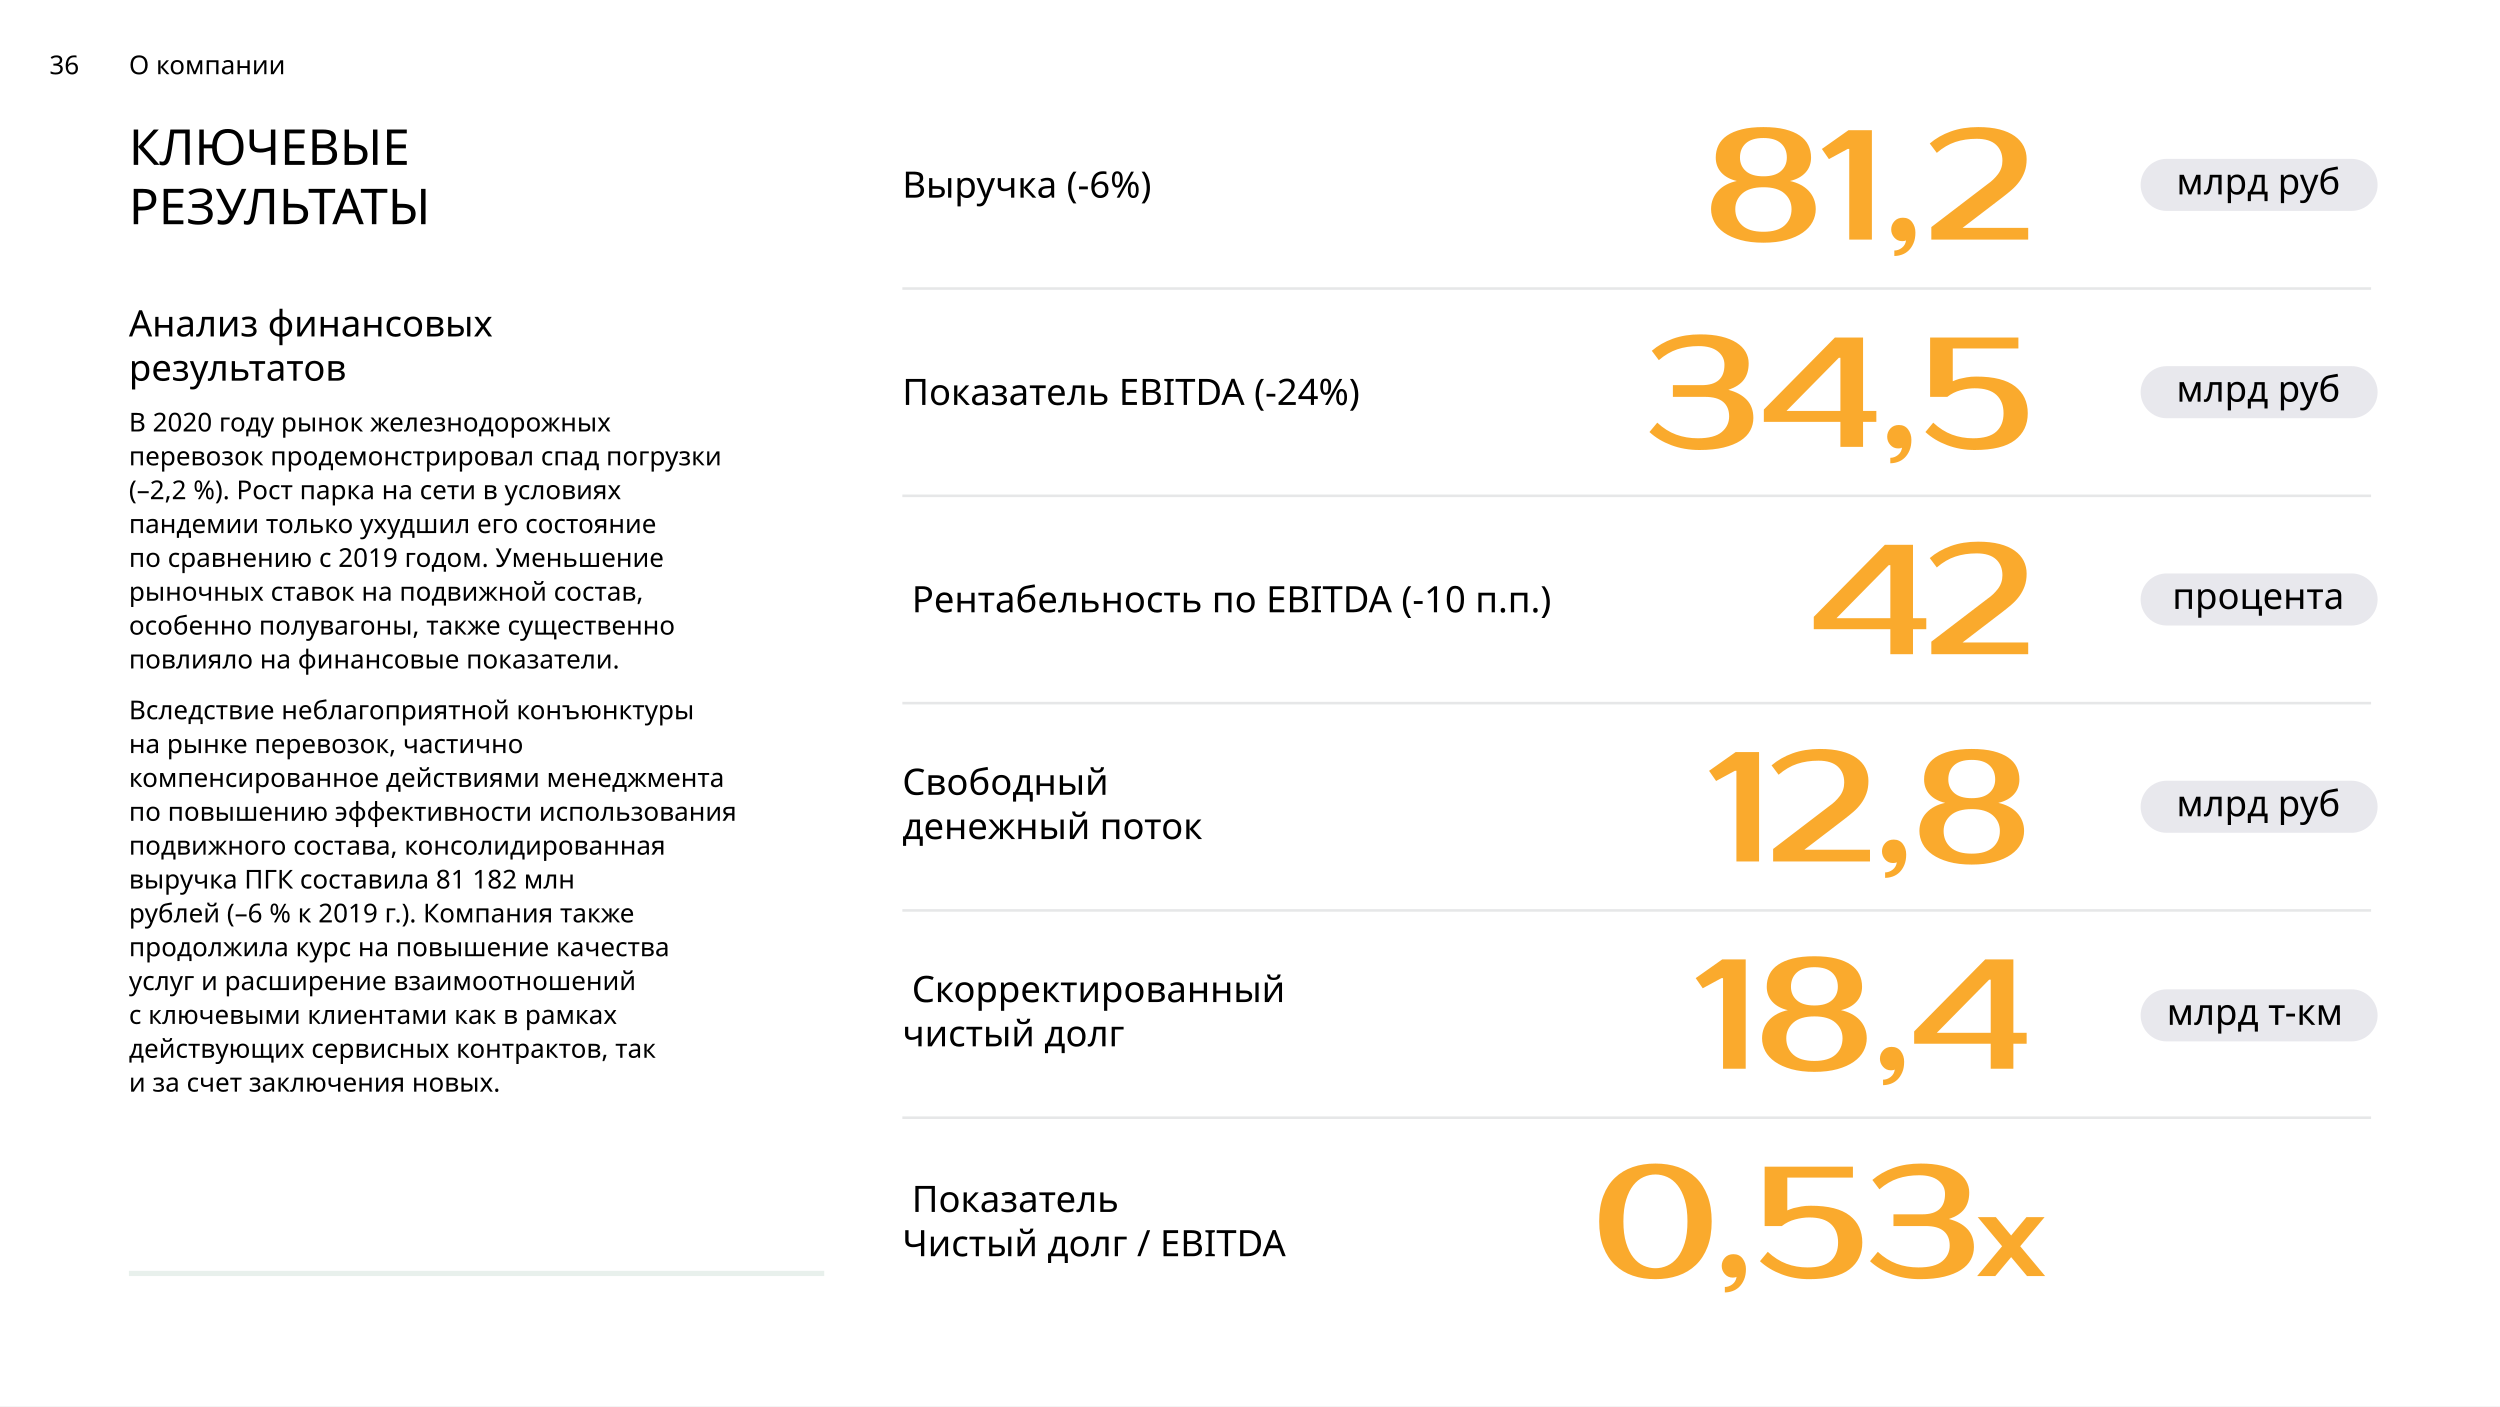
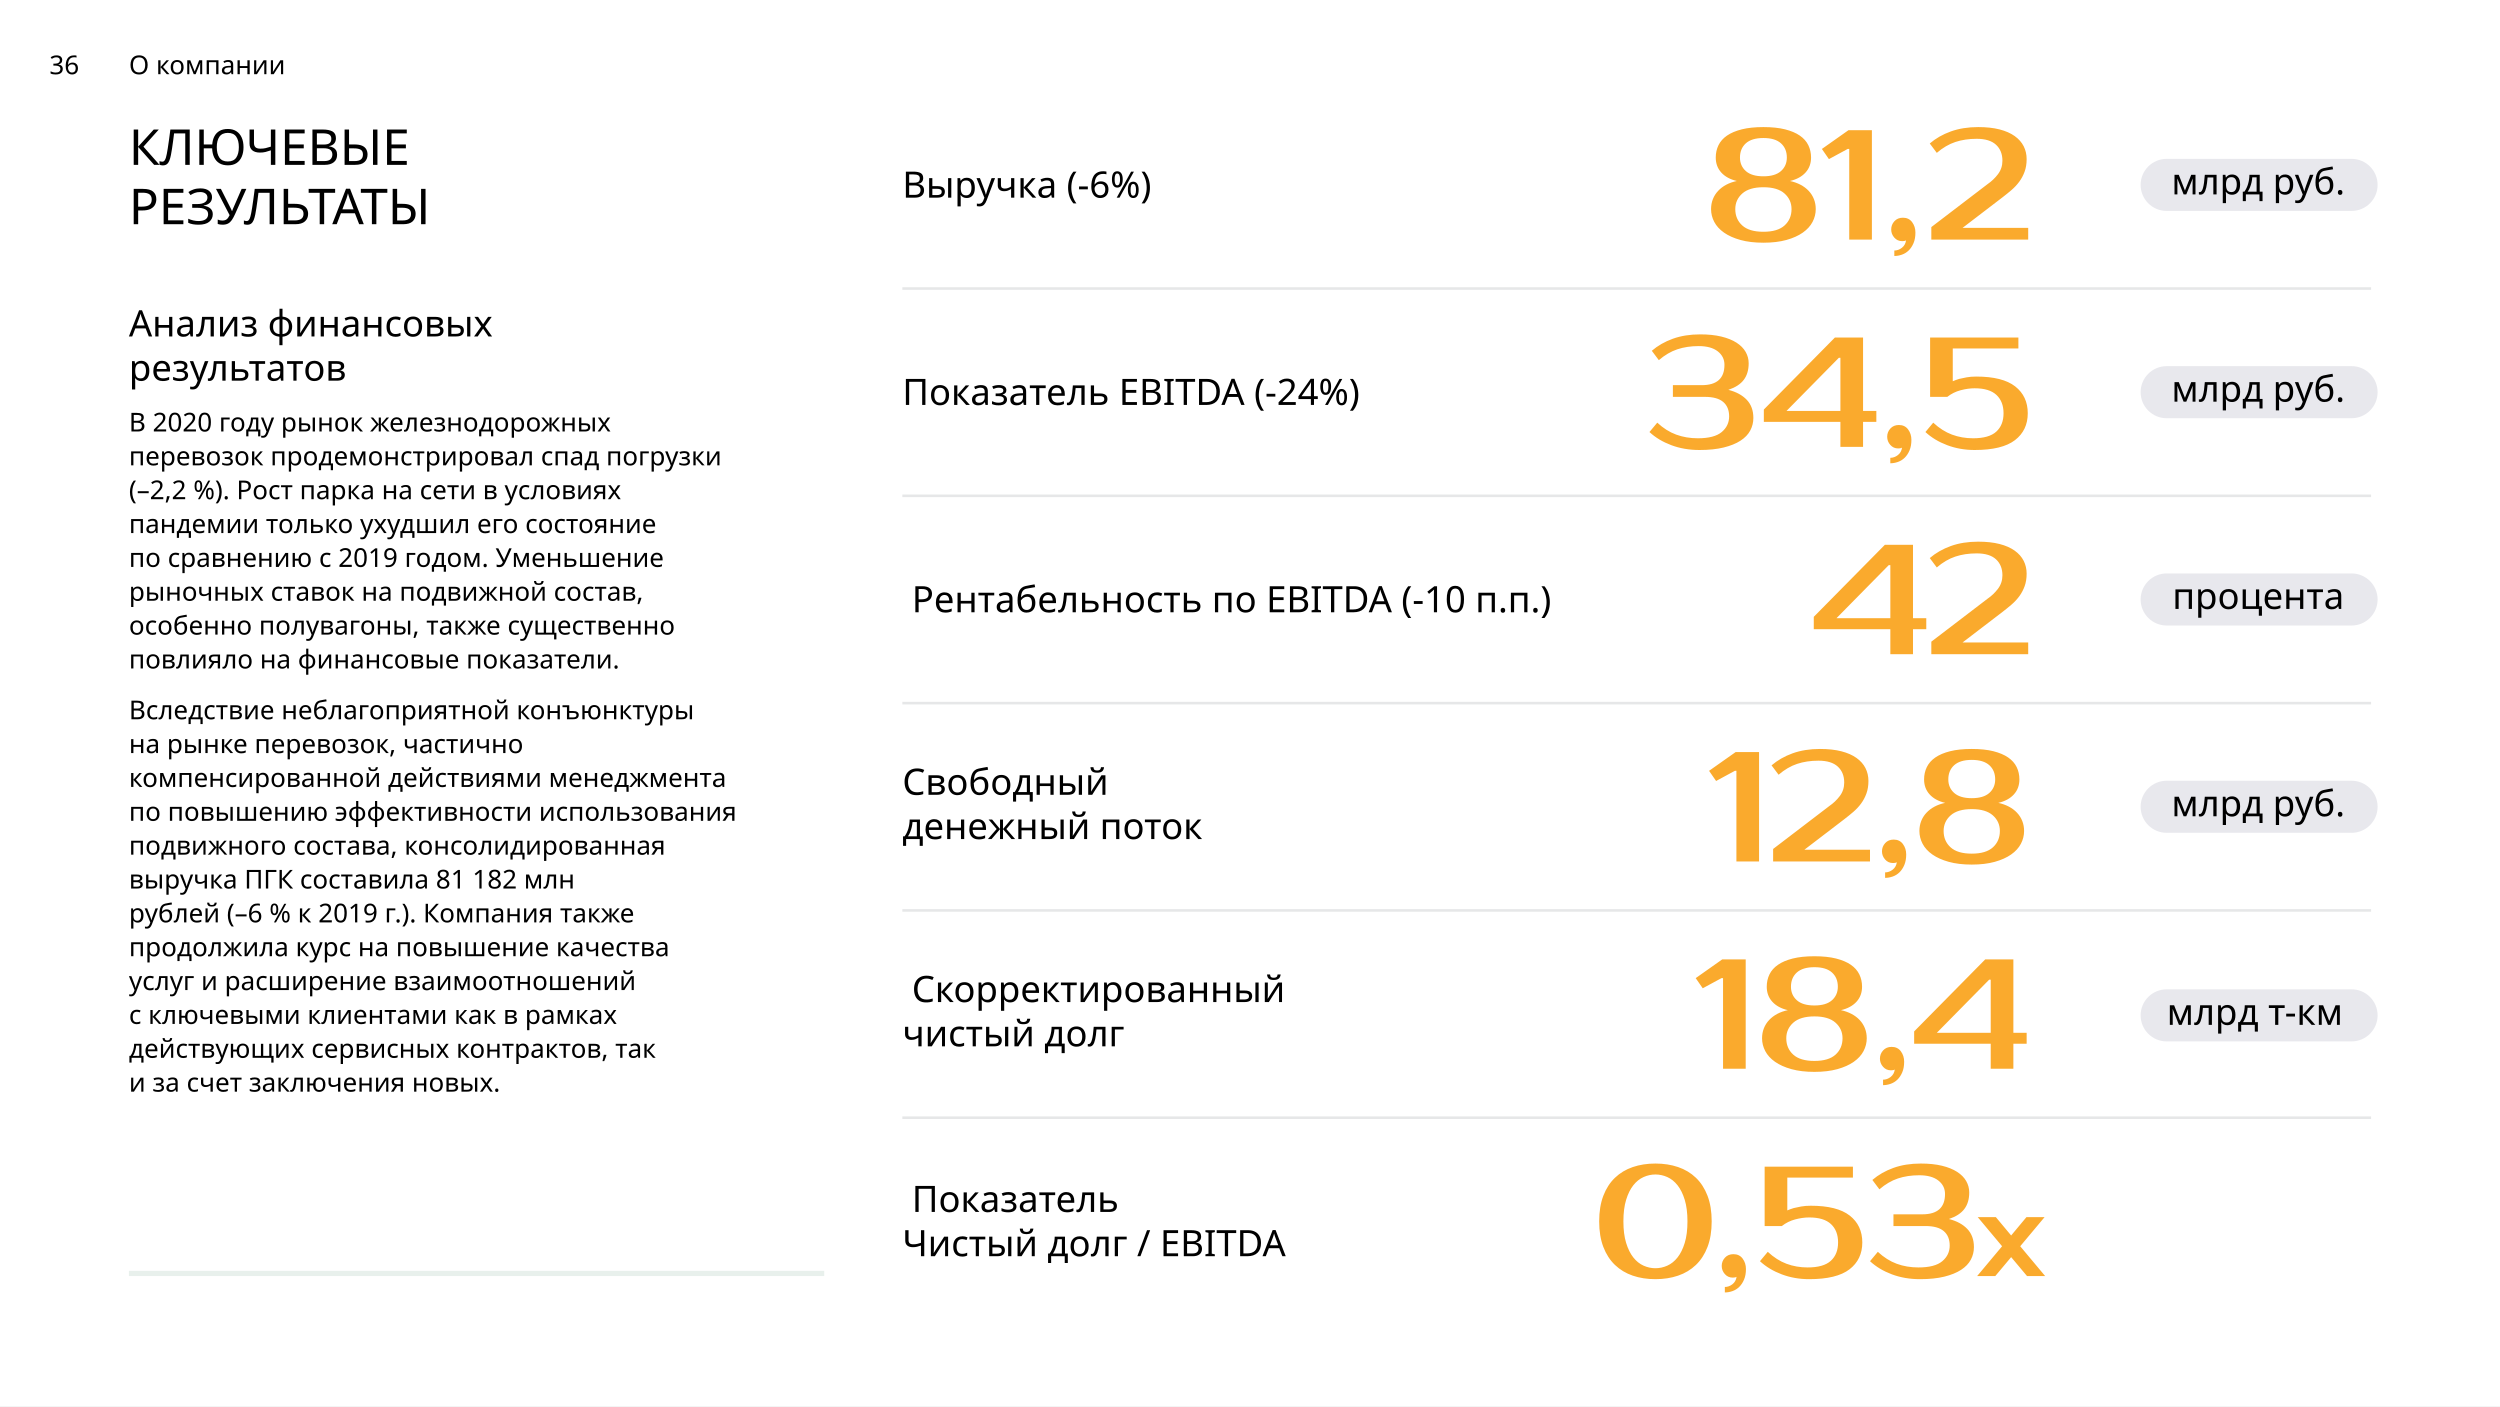
<svg xmlns="http://www.w3.org/2000/svg" version="1.1" id="svg2" xml:space="preserve" width="2560" height="1440" viewBox="0 0 2560 1440">
  <defs id="defs6">
    <clipPath clipPathUnits="userSpaceOnUse" id="clipPath20">
      <path d="M 0,1080 H 1920 V 0 H 0 Z" id="path18" />
    </clipPath>
    <clipPath clipPathUnits="userSpaceOnUse" id="clipPath30">
      <path d="M 0,0 H 1920 V 1080 H 0 Z" id="path28" />
    </clipPath>
    <clipPath clipPathUnits="userSpaceOnUse" id="clipPath116">
      <path d="M 0,0 H 1920 V 1080 H 0 Z" id="path114" />
    </clipPath>
    <clipPath clipPathUnits="userSpaceOnUse" id="clipPath132">
      <path d="M 0,0 H 1920 V 1080 H 0 Z" id="path130" />
    </clipPath>
    <clipPath clipPathUnits="userSpaceOnUse" id="clipPath148">
      <path d="M 0,0 H 1920 V 1080 H 0 Z" id="path146" />
    </clipPath>
    <clipPath clipPathUnits="userSpaceOnUse" id="clipPath164">
      <path d="M 0,0 H 1920 V 1080 H 0 Z" id="path162" />
    </clipPath>
    <clipPath clipPathUnits="userSpaceOnUse" id="clipPath246">
      <path d="M 0,1080 H 1920 V 0 H 0 Z" id="path244" />
    </clipPath>
  </defs>
  <g id="g10" transform="matrix(1.333333,0,0,-1.333333,0,1440)">
    <g id="g12">
      <g id="g14">
        <g id="g16" clip-path="url(#clipPath20)">
          <path d="M 0,0 H 1920 V 1080 H 0 Z" style="fill:#ffffff;fill-opacity:1;fill-rule:nonzero;stroke:none" id="path22" />
        </g>
      </g>
    </g>
    <g id="g24">
      <g id="g26" clip-path="url(#clipPath30)">
        <g id="g32" transform="translate(1337.675,980.66)">
          <path d="m 0,0 c -4.601,-1.161 -8.381,-2.76 -11.34,-4.8 -2.961,-2.04 -5.141,-4.5 -6.54,-7.38 -1.401,-2.88 -2.1,-6.041 -2.1,-9.48 0,-4.56 1.419,-8.4 4.26,-11.52 2.839,-3.12 6.819,-5.28 11.94,-6.48 -3.041,-0.641 -5.76,-1.601 -8.16,-2.88 -2.4,-1.281 -4.481,-2.861 -6.24,-4.74 -1.761,-1.881 -3.101,-4.001 -4.02,-6.36 -0.921,-2.361 -1.38,-4.901 -1.38,-7.62 0,-3.441 0.819,-6.72 2.46,-9.84 1.639,-3.12 4.14,-5.861 7.5,-8.22 3.36,-2.361 7.56,-4.241 12.6,-5.64 5.04,-1.399 10.92,-2.1 17.64,-2.1 6.72,0 12.6,0.701 17.64,2.1 5.04,1.399 9.24,3.279 12.6,5.64 3.36,2.359 5.859,5.1 7.5,8.22 1.639,3.12 2.46,6.399 2.46,9.84 0,2.719 -0.461,5.259 -1.38,7.62 -0.921,2.359 -2.261,4.479 -4.02,6.36 -1.761,1.879 -3.861,3.459 -6.3,4.74 -2.441,1.279 -5.141,2.239 -8.1,2.88 5.119,1.2 9.099,3.36 11.94,6.48 2.839,3.12 4.26,6.96 4.26,11.52 0,3.439 -0.701,6.6 -2.1,9.48 -1.401,2.88 -3.581,5.34 -6.54,7.38 C 41.619,-2.76 37.839,-1.161 33.24,0 28.639,1.159 23.1,1.74 16.62,1.74 10.14,1.74 4.599,1.159 0,0 m 0.36,-73.8 c -3.561,3.24 -5.34,7.419 -5.34,12.54 0,4.8 1.8,8.799 5.4,12 3.6,3.199 9,4.8 16.2,4.8 7.2,0 12.6,-1.601 16.2,-4.8 3.6,-3.201 5.4,-7.2 5.4,-12 0,-5.121 -1.781,-9.3 -5.34,-12.54 -3.561,-3.24 -8.981,-4.86 -16.26,-4.86 -7.281,0 -12.701,1.62 -16.26,4.86 m 2.76,41.76 c -3,2.679 -4.5,6.139 -4.5,10.38 0,4.56 1.5,8.199 4.5,10.92 3,2.719 7.5,4.08 13.5,4.08 6,0 10.5,-1.361 13.5,-4.08 3,-2.721 4.5,-6.36 4.5,-10.92 0,-4.241 -1.5,-7.701 -4.5,-10.38 -3,-2.681 -7.5,-4.02 -13.5,-4.02 -6,0 -10.5,1.339 -13.5,4.02 m 78.816,31.38 -20.4,-14.4 5.4,-7.8 14.4,7.8 h 1.2 v -69.6 h 17.4 v 84 z m 48.911,-70.62 c -1.68,2.28 -4.04,3.42 -7.08,3.42 -2.72,0 -4.901,-0.9 -6.54,-2.7 -1.64,-1.8 -2.46,-3.9 -2.46,-6.3 0,-2.4 0.799,-4.5 2.4,-6.3 1.6,-1.8 3.6,-2.7 6,-2.7 0.799,0 1.519,0.081 2.16,0.24 0.319,0.081 0.6,0.201 0.84,0.36 -0.32,-2.4 -1.38,-4.299 -3.18,-5.7 -1.8,-1.399 -3.74,-2.1 -5.82,-2.1 v -4.2 c 1.92,0 3.859,0.341 5.82,1.02 1.96,0.681 3.7,1.761 5.22,3.24 1.519,1.481 2.76,3.36 3.72,5.64 0.96,2.28 1.44,4.98 1.44,8.1 0,3.039 -0.84,5.7 -2.52,7.98 m 14.735,-3.78 v -9.6 h 74.4 v 9 h -50.4 l 30.6,23.4 c 2.4,1.839 4.719,3.72 6.96,5.64 2.239,1.92 4.219,4.039 5.94,6.36 1.719,2.319 3.099,4.899 4.14,7.74 1.039,2.839 1.56,6.06 1.56,9.66 0,3.6 -0.761,6.9 -2.28,9.9 -1.521,3 -3.821,5.599 -6.9,7.8 -3.081,2.199 -6.941,3.9 -11.58,5.1 -4.641,1.2 -10.121,1.8 -16.44,1.8 -7.841,0 -14.861,-1.121 -21.06,-3.36 -6.201,-2.241 -11.58,-5.321 -16.14,-9.24 l 5.4,-7.2 c 4.56,3.919 9.3,6.699 14.22,8.34 4.92,1.639 10.38,2.46 16.38,2.46 6.639,0 11.599,-1.521 14.88,-4.56 3.279,-3.041 4.92,-7.121 4.92,-12.24 0,-3.921 -1.14,-7.38 -3.42,-10.38 -2.28,-3 -4.941,-5.541 -7.98,-7.62 z" style="fill:#faaa2d;fill-opacity:1;fill-rule:nonzero;stroke:none" id="path34" />
        </g>
        <g id="g36" transform="translate(1319.22,810.18)">
          <path d="m 0,0 c 3.439,-2.681 5.16,-6.141 5.16,-10.38 0,-10.401 -5.801,-15.6 -17.4,-15.6 h -22.2 v -9 h 24.6 c 6.319,0 10.999,-1.301 14.04,-3.9 3.039,-2.601 4.56,-6.3 4.56,-11.1 0,-4.8 -1.901,-8.801 -5.7,-12 -3.801,-3.201 -9.9,-4.8 -18.3,-4.8 -6,0 -11.561,0.939 -16.68,2.82 -5.121,1.879 -9.96,4.939 -14.52,9.18 l -6,-7.2 c 4.56,-4.241 10.14,-7.601 16.74,-10.08 6.6,-2.479 13.819,-3.72 21.66,-3.72 7.2,0 13.399,0.641 18.6,1.92 5.199,1.279 9.499,3.019 12.9,5.22 3.399,2.199 5.899,4.8 7.5,7.8 1.599,3 2.4,6.219 2.4,9.66 0,5.76 -1.701,10.419 -5.1,13.98 -3.401,3.559 -8.1,6.099 -14.1,7.62 5.439,1.839 9.399,4.419 11.88,7.74 2.479,3.319 3.72,7.539 3.72,12.66 0,3.12 -0.78,6.039 -2.34,8.76 -1.56,2.719 -3.9,5.079 -7.02,7.08 -3.12,1.999 -7.001,3.559 -11.64,4.68 -4.641,1.119 -10.041,1.68 -16.2,1.68 -7.841,0 -14.861,-1.121 -21.06,-3.36 -6.201,-2.241 -11.58,-5.321 -16.14,-9.24 l 5.4,-7.2 c 4.56,3.919 9.3,6.699 14.22,8.34 4.92,1.639 10.38,2.46 16.38,2.46 C -8.321,4.02 -3.441,2.679 0,0 m 121.81,-45.78 h -10.2 v 56.4 H 90.01 L 35.41,-44.7 v -9.48 h 58.8 v -19.2 h 17.4 v 19.2 h 10.2 z m -69,0 40.2,40.8 h 1.2 v -40.8 z M 146.218,-60 c -1.68,2.28 -4.041,3.42 -7.08,3.42 -2.721,0 -4.902,-0.9 -6.54,-2.7 -1.641,-1.8 -2.46,-3.9 -2.46,-6.3 0,-2.4 0.798,-4.5 2.4,-6.3 1.599,-1.8 3.6,-2.7 6,-2.7 0.798,0 1.518,0.081 2.16,0.24 0.318,0.081 0.6,0.201 0.84,0.36 -0.321,-2.4 -1.38,-4.299 -3.18,-5.7 -1.8,-1.399 -3.741,-2.1 -5.82,-2.1 v -4.2 c 1.92,0 3.858,0.341 5.82,1.02 1.959,0.681 3.699,1.761 5.22,3.24 1.518,1.481 2.76,3.36 3.72,5.64 0.96,2.28 1.44,4.98 1.44,8.1 0,3.039 -0.84,5.7 -2.52,7.98 m 44.902,40.02 c -2.201,-0.401 -4.1,-0.801 -5.7,-1.2 -1.841,-0.561 -3.48,-1.161 -4.92,-1.8 v 25.2 h 50.4 v 8.4 h -67.8 v -45.6 h 13.2 c 3.04,2.4 6.46,4.099 10.26,5.1 3.799,0.999 7.38,1.5 10.74,1.5 7.519,0 13.099,-1.701 16.74,-5.1 3.64,-3.401 5.46,-8.1 5.46,-14.1 0,-6 -1.86,-10.701 -5.58,-14.1 -3.72,-3.401 -9.66,-5.1 -17.82,-5.1 -5.76,0 -11.16,0.939 -16.2,2.82 -5.04,1.879 -9.84,4.939 -14.4,9.18 l -6,-7.2 c 4.56,-4.241 10.12,-7.601 16.68,-10.08 6.559,-2.479 13.6,-3.72 21.12,-3.72 14.08,0 24.4,2.52 30.96,7.56 6.559,5.04 9.84,11.919 9.84,20.64 0,8.719 -3.221,15.6 -9.66,20.64 -6.44,5.04 -16.421,7.56 -29.94,7.56 -2.72,0 -5.18,-0.201 -7.38,-0.6" style="fill:#faaa2d;fill-opacity:1;fill-rule:nonzero;stroke:none" id="path38" />
        </g>
        <g id="g40" transform="translate(1479.381,605.2)">
          <path d="M 0,0 H -10.2 V 56.4 H -31.8 L -86.4,1.08 V -8.4 h 58.8 v -19.2 h 17.4 V -8.4 H 0 Z m -69,0 40.2,40.8 h 1.2 V 0 Z M 3.875,-18 v -9.6 h 74.4 v 9 h -50.4 l 30.6,23.4 c 2.4,1.839 4.72,3.72 6.96,5.64 2.239,1.92 4.219,4.039 5.94,6.36 1.72,2.319 3.1,4.899 4.14,7.74 1.039,2.839 1.56,6.06 1.56,9.66 0,3.6 -0.761,6.9 -2.28,9.9 -1.52,3 -3.821,5.599 -6.9,7.8 -3.08,2.199 -6.941,3.9 -11.58,5.1 -4.64,1.2 -10.121,1.8 -16.44,1.8 -7.841,0 -14.861,-1.121 -21.06,-3.36 -6.2,-2.241 -11.58,-5.321 -16.14,-9.24 l 5.4,-7.2 c 4.56,3.919 9.3,6.699 14.22,8.34 4.92,1.639 10.38,2.46 16.38,2.46 6.64,0 11.599,-1.521 14.88,-4.56 3.28,-3.041 4.92,-7.121 4.92,-12.24 0,-3.921 -1.14,-7.38 -3.42,-10.38 -2.28,-3 -4.94,-5.541 -7.98,-7.62 z" style="fill:#faaa2d;fill-opacity:1;fill-rule:nonzero;stroke:none" id="path42" />
        </g>
        <g id="g44" transform="translate(1332.959,502.4)">
          <path d="m 0,0 -20.4,-14.4 5.4,-7.8 14.4,7.8 H 0.6 V -84 H 18 V 0 Z M 28.799,-74.4 V -84 h 74.4 v 9 h -50.4 l 30.6,23.4 c 2.4,1.839 4.72,3.72 6.96,5.64 2.239,1.92 4.219,4.039 5.94,6.36 1.72,2.319 3.1,4.899 4.14,7.74 1.039,2.839 1.56,6.06 1.56,9.66 0,3.6 -0.761,6.9 -2.28,9.9 -1.52,3 -3.821,5.599 -6.9,7.8 -3.08,2.199 -6.941,3.9 -11.58,5.1 -4.64,1.2 -10.121,1.8 -16.44,1.8 -7.841,0 -14.861,-1.121 -21.06,-3.36 -6.2,-2.241 -11.58,-5.321 -16.14,-9.24 l 5.4,-7.2 c 4.56,3.919 9.3,6.699 14.22,8.34 4.92,1.639 10.38,2.46 16.38,2.46 6.64,0 11.599,-1.521 14.88,-4.56 3.28,-3.041 4.92,-7.121 4.92,-12.24 0,-3.921 -1.14,-7.38 -3.42,-10.38 -2.28,-3 -4.94,-5.541 -7.98,-7.62 z m 99.683,3.78 c -1.68,2.28 -4.041,3.42 -7.08,3.42 -2.721,0 -4.902,-0.9 -6.54,-2.7 -1.641,-1.8 -2.46,-3.9 -2.46,-6.3 0,-2.4 0.799,-4.5 2.4,-6.3 1.599,-1.8 3.6,-2.7 6,-2.7 0.798,0 1.519,0.081 2.16,0.24 0.319,0.081 0.6,0.201 0.84,0.36 -0.321,-2.4 -1.38,-4.299 -3.18,-5.7 -1.8,-1.399 -3.741,-2.1 -5.82,-2.1 v -4.2 c 1.92,0 3.859,0.341 5.82,1.02 1.959,0.681 3.699,1.761 5.22,3.24 1.518,1.481 2.76,3.36 3.72,5.64 0.96,2.28 1.44,4.98 1.44,8.1 0,3.039 -0.84,5.7 -2.52,7.98 m 36.239,71.28 c -4.602,-1.161 -8.382,-2.76 -11.341,-4.8 -2.96,-2.04 -5.141,-4.5 -6.539,-7.38 -1.401,-2.88 -2.101,-6.041 -2.101,-9.48 0,-4.56 1.42,-8.4 4.26,-11.52 2.839,-3.12 6.82,-5.28 11.941,-6.48 -3.042,-0.641 -5.76,-1.601 -8.16,-2.88 -2.401,-1.281 -4.482,-2.861 -6.24,-4.74 -1.761,-1.881 -3.102,-4.001 -4.02,-6.36 -0.921,-2.361 -1.38,-4.901 -1.38,-7.62 0,-3.441 0.819,-6.72 2.46,-9.84 1.638,-3.12 4.139,-5.861 7.5,-8.22 3.36,-2.361 7.56,-4.241 12.6,-5.64 5.039,-1.399 10.919,-2.1 17.64,-2.1 6.72,0 12.6,0.701 17.639,2.1 5.041,1.399 9.241,3.279 12.601,5.64 3.36,2.359 5.859,5.1 7.5,8.22 1.638,3.12 2.46,6.399 2.46,9.84 0,2.719 -0.462,5.259 -1.38,7.62 -0.921,2.359 -2.262,4.479 -4.02,6.36 -1.761,1.879 -3.861,3.459 -6.3,4.74 -2.442,1.279 -5.142,2.239 -8.101,2.88 5.119,1.2 9.1,3.36 11.941,6.48 2.838,3.12 4.26,6.96 4.26,11.52 0,3.439 -0.702,6.6 -2.1,9.48 -1.401,2.88 -3.582,5.34 -6.54,7.38 -2.961,2.04 -6.741,3.639 -11.34,4.8 -4.602,1.159 -10.14,1.74 -16.62,1.74 -6.48,0 -12.021,-0.581 -16.62,-1.74 m 0.36,-73.8 c -3.561,3.24 -5.341,7.419 -5.341,12.54 0,4.8 1.801,8.799 5.401,12 3.599,3.199 9,4.8 16.2,4.8 7.2,0 12.6,-1.601 16.2,-4.8 3.6,-3.201 5.4,-7.2 5.4,-12 0,-5.121 -1.782,-9.3 -5.34,-12.54 -3.561,-3.24 -8.982,-4.86 -16.26,-4.86 -7.281,0 -12.702,1.62 -16.26,4.86 m 2.76,41.76 c -3,2.679 -4.5,6.139 -4.5,10.38 0,4.56 1.5,8.199 4.5,10.92 3,2.719 7.5,4.08 13.5,4.08 6,0 10.5,-1.361 13.5,-4.08 3,-2.721 4.5,-6.36 4.5,-10.92 0,-4.241 -1.5,-7.701 -4.5,-10.38 -3,-2.681 -7.5,-4.02 -13.5,-4.02 -6,0 -10.5,1.339 -13.5,4.02" style="fill:#faaa2d;fill-opacity:1;fill-rule:nonzero;stroke:none" id="path46" />
        </g>
        <g id="g48" transform="translate(1322.698,343.2)">
          <path d="m 0,0 -20.4,-14.4 5.4,-7.8 14.4,7.8 H 0.6 V -84 H 18 V 0 Z m 54.143,0.66 c -4.601,-1.161 -8.381,-2.76 -11.34,-4.8 -2.96,-2.04 -5.141,-4.5 -6.54,-7.38 -1.4,-2.88 -2.1,-6.041 -2.1,-9.48 0,-4.56 1.42,-8.4 4.26,-11.52 2.839,-3.12 6.82,-5.28 11.94,-6.48 -3.041,-0.641 -5.76,-1.601 -8.16,-2.88 -2.4,-1.281 -4.481,-2.861 -6.24,-4.74 -1.76,-1.881 -3.101,-4.001 -4.02,-6.36 -0.92,-2.361 -1.38,-4.901 -1.38,-7.62 0,-3.441 0.82,-6.72 2.46,-9.84 1.639,-3.12 4.14,-5.861 7.5,-8.22 3.36,-2.361 7.56,-4.241 12.6,-5.64 5.04,-1.399 10.92,-2.1 17.64,-2.1 6.72,0 12.6,0.701 17.64,2.1 5.04,1.399 9.24,3.279 12.6,5.64 3.36,2.359 5.86,5.1 7.5,8.22 1.639,3.12 2.46,6.399 2.46,9.84 0,2.719 -0.461,5.259 -1.38,7.62 -0.92,2.359 -2.261,4.479 -4.02,6.36 -1.76,1.879 -3.86,3.459 -6.3,4.74 -2.441,1.279 -5.141,2.239 -8.1,2.88 5.119,1.2 9.1,3.36 11.94,6.48 2.839,3.12 4.26,6.96 4.26,11.52 0,3.439 -0.701,6.6 -2.1,9.48 -1.4,2.88 -3.581,5.34 -6.54,7.38 -2.96,2.04 -6.74,3.639 -11.34,4.8 -4.601,1.159 -10.14,1.74 -16.62,1.74 -6.48,0 -12.02,-0.581 -16.62,-1.74 m 0.36,-73.8 c -3.56,3.24 -5.34,7.419 -5.34,12.54 0,4.8 1.8,8.799 5.4,12 3.6,3.199 9,4.8 16.2,4.8 7.2,0 12.6,-1.601 16.2,-4.8 3.6,-3.201 5.4,-7.2 5.4,-12 0,-5.121 -1.781,-9.3 -5.34,-12.54 -3.56,-3.24 -8.981,-4.86 -16.26,-4.86 -7.28,0 -12.701,1.62 -16.26,4.86 m 2.76,41.76 c -3,2.679 -4.5,6.139 -4.5,10.38 0,4.56 1.5,8.199 4.5,10.92 3,2.719 7.5,4.08 13.5,4.08 6,0 10.5,-1.361 13.5,-4.08 3,-2.721 4.5,-6.36 4.5,-10.92 0,-4.241 -1.5,-7.701 -4.5,-10.38 -3,-2.681 -7.5,-4.02 -13.5,-4.02 -6,0 -10.5,1.339 -13.5,4.02 m 79.908,-39.24 c -1.68,2.28 -4.04,3.42 -7.08,3.42 -2.72,0 -4.901,-0.9 -6.54,-2.7 -1.64,-1.8 -2.46,-3.9 -2.46,-6.3 0,-2.4 0.799,-4.5 2.4,-6.3 1.6,-1.8 3.6,-2.7 6,-2.7 0.799,0 1.519,0.081 2.16,0.24 0.319,0.081 0.6,0.201 0.84,0.36 -0.32,-2.4 -1.38,-4.299 -3.18,-5.7 -1.8,-1.399 -3.74,-2.1 -5.82,-2.1 v -4.2 c 1.92,0 3.859,0.341 5.82,1.02 1.96,0.681 3.7,1.761 5.22,3.24 1.519,1.481 2.76,3.36 3.72,5.64 0.96,2.28 1.44,4.98 1.44,8.1 0,3.039 -0.84,5.7 -2.52,7.98 m 96.599,14.22 h -10.2 V 0 h -21.6 l -54.6,-55.32 v -9.48 h 58.8 V -84 h 17.4 v 19.2 h 10.2 z m -69,0 40.2,40.8 h 1.2 v -40.8 z" style="fill:#faaa2d;fill-opacity:1;fill-rule:nonzero;stroke:none" id="path50" />
        </g>
        <g id="g52" transform="translate(1280.489,176.02)">
          <path d="m 0,0 c 2.959,-1.32 5.58,-3.42 7.86,-6.3 2.28,-2.88 4.119,-6.6 5.52,-11.16 1.399,-4.56 2.1,-10.08 2.1,-16.56 0,-6.48 -0.701,-12 -2.1,-16.56 -1.401,-4.56 -3.24,-8.28 -5.52,-11.16 -2.28,-2.88 -4.901,-4.98 -7.86,-6.3 -2.961,-1.32 -6,-1.98 -9.12,-1.98 -3.12,0 -6.161,0.66 -9.12,1.98 -2.961,1.32 -5.58,3.42 -7.86,6.3 -2.28,2.88 -4.121,6.6 -5.52,11.16 -1.401,4.56 -2.1,10.08 -2.1,16.56 0,6.48 0.699,12 2.1,16.56 1.399,4.56 3.24,8.28 5.52,11.16 2.28,2.88 4.899,4.98 7.86,6.3 2.959,1.32 6,1.98 9.12,1.98 C -6,1.98 -2.961,1.32 0,0 m -26.52,7.68 c -5.28,-1.8 -9.84,-4.541 -13.68,-8.22 -3.84,-3.681 -6.821,-8.301 -8.94,-13.86 -2.121,-5.561 -3.18,-12.101 -3.18,-19.62 0,-7.521 1.059,-14.061 3.18,-19.62 2.119,-5.561 5.1,-10.181 8.94,-13.86 3.84,-3.681 8.4,-6.42 13.68,-8.22 5.28,-1.8 11.079,-2.7 17.4,-2.7 6.319,0 12.12,0.9 17.4,2.7 5.28,1.8 9.84,4.539 13.68,8.22 3.84,3.679 6.819,8.299 8.94,13.86 2.119,5.559 3.18,12.099 3.18,19.62 0,7.519 -1.061,14.059 -3.18,19.62 -2.121,5.559 -5.1,10.179 -8.94,13.86 -3.84,3.679 -8.4,6.42 -13.68,8.22 -5.28,1.8 -11.081,2.7 -17.4,2.7 -6.321,0 -12.12,-0.9 -17.4,-2.7 m 84.395,-70.32 c -1.68,2.28 -4.041,3.42 -7.08,3.42 -2.721,0 -4.901,-0.9 -6.54,-2.7 -1.64,-1.8 -2.46,-3.9 -2.46,-6.3 0,-2.4 0.799,-4.5 2.4,-6.3 1.599,-1.8 3.6,-2.7 6,-2.7 0.799,0 1.519,0.081 2.16,0.24 0.319,0.081 0.6,0.201 0.84,0.36 -0.32,-2.4 -1.38,-4.299 -3.18,-5.7 -1.8,-1.399 -3.741,-2.1 -5.82,-2.1 v -4.2 c 1.92,0 3.859,0.341 5.82,1.02 1.959,0.681 3.699,1.761 5.22,3.24 1.519,1.481 2.76,3.36 3.72,5.64 0.96,2.28 1.44,4.98 1.44,8.1 0,3.039 -0.84,5.7 -2.52,7.98 m 44.903,40.02 c -2.201,-0.401 -4.101,-0.801 -5.7,-1.2 -1.841,-0.561 -3.48,-1.161 -4.92,-1.8 v 25.2 h 50.4 v 8.4 h -67.8 v -45.6 h 13.2 c 3.039,2.4 6.459,4.099 10.26,5.1 3.799,0.999 7.38,1.5 10.74,1.5 7.519,0 13.099,-1.701 16.74,-5.1 3.639,-3.401 5.46,-8.1 5.46,-14.1 0,-6 -1.86,-10.701 -5.58,-14.1 -3.72,-3.401 -9.66,-5.1 -17.82,-5.1 -5.76,0 -11.16,0.939 -16.2,2.82 -5.04,1.879 -9.84,4.939 -14.4,9.18 l -6,-7.2 c 4.56,-4.241 10.119,-7.601 16.68,-10.08 6.559,-2.479 13.599,-3.72 21.12,-3.72 14.079,0 24.399,2.52 30.96,7.56 6.559,5.04 9.84,11.919 9.84,20.64 0,8.719 -3.221,15.6 -9.66,20.64 -6.441,5.04 -16.421,7.56 -29.94,7.56 -2.721,0 -5.181,-0.201 -7.38,-0.6 m 105.347,19.98 c 3.438,-2.681 5.16,-6.141 5.16,-10.38 0,-10.401 -5.801,-15.6 -17.4,-15.6 h -22.2 v -9 h 24.6 c 6.319,0 10.998,-1.301 14.04,-3.9 3.039,-2.601 4.56,-6.3 4.56,-11.1 0,-4.8 -1.901,-8.801 -5.7,-12 -3.801,-3.201 -9.9,-4.8 -18.3,-4.8 -6,0 -11.562,0.939 -16.68,2.82 -5.121,1.879 -9.96,4.939 -14.52,9.18 l -6,-7.2 c 4.56,-4.241 10.14,-7.601 16.74,-10.08 6.6,-2.479 13.819,-3.72 21.66,-3.72 7.2,0 13.399,0.641 18.6,1.92 5.199,1.279 9.498,3.019 12.9,5.22 3.399,2.199 5.899,4.8 7.5,7.8 1.599,3 2.4,6.219 2.4,9.66 0,5.76 -1.701,10.419 -5.1,13.98 -3.401,3.559 -8.1,6.099 -14.1,7.62 5.439,1.839 9.399,4.419 11.88,7.74 2.479,3.319 3.72,7.539 3.72,12.66 0,3.12 -0.78,6.039 -2.34,8.76 -1.56,2.719 -3.9,5.079 -7.02,7.08 -3.12,1.999 -7.002,3.559 -11.64,4.68 -4.641,1.119 -10.041,1.68 -16.2,1.68 -7.841,0 -14.862,-1.121 -21.06,-3.36 -6.201,-2.241 -11.58,-5.321 -16.14,-9.24 l 5.4,-7.2 c 4.56,3.919 9.3,6.699 14.22,8.34 4.92,1.639 10.38,2.46 16.38,2.46 6.318,0 11.199,-1.341 14.64,-4.02 m 81.617,-28.14 h -13.92 l -11.745,-14.094 -11.745,14.094 h -13.92 l 18.705,-22.359 -19.14,-22.881 h 13.92 l 12.18,14.529 12.18,-14.529 h 13.92 l -19.14,22.881 z" style="fill:#faaa2d;fill-opacity:1;fill-rule:nonzero;stroke:none" id="path54" />
        </g>
        <g id="g56" transform="translate(1806,320.2)">
          <path d="m 0,0 h -142 c -11.046,0 -20,-8.954 -20,-20 0,-11.046 8.954,-20 20,-20 H 0 c 11.046,0 20,8.954 20,20 C 20,-8.954 11.046,0 0,0" style="fill:#e8e8ed;fill-opacity:1;fill-rule:nonzero;stroke:none" id="path58" />
        </g>
      </g>
    </g>
    <text transform="matrix(1,0,0,-1,1664.063,292.9184)" style="font-variant:normal;font-weight:500;font-stretch:normal;font-size:28px;font-family:'Rubik Medium';-inkscape-font-specification:Rubik-Medium;writing-mode:lr-tb;fill:#000000;fill-opacity:1;fill-rule:nonzero;stroke:none" id="text62">
      <tspan x="0 19.712 36.624 53.816 71.428 77.812 92.68 106.12 122.164" y="0" id="tspan60">млрд т-км</tspan>
    </text>
    <g id="g64" transform="translate(693,858.3984)">
      <path d="M 0,0 H 1128" style="fill:none;stroke:#e6e7e8;stroke-width:2;stroke-linecap:butt;stroke-linejoin:miter;stroke-miterlimit:4;stroke-dasharray:none;stroke-opacity:1" id="path66" />
    </g>
    <g id="g68" transform="translate(693,699.2031)">
      <path d="M 0,0 H 1128" style="fill:none;stroke:#e6e7e8;stroke-width:2;stroke-linecap:butt;stroke-linejoin:miter;stroke-miterlimit:4;stroke-dasharray:none;stroke-opacity:1" id="path70" />
    </g>
    <g id="g72" transform="translate(693,540)">
      <path d="M 0,0 H 1128" style="fill:none;stroke:#e6e7e8;stroke-width:2;stroke-linecap:butt;stroke-linejoin:miter;stroke-miterlimit:4;stroke-dasharray:none;stroke-opacity:1" id="path74" />
    </g>
    <g id="g76" transform="translate(693,380.7969)">
      <path d="M 0,0 H 1128" style="fill:none;stroke:#e6e7e8;stroke-width:2;stroke-linecap:butt;stroke-linejoin:miter;stroke-miterlimit:4;stroke-dasharray:none;stroke-opacity:1" id="path78" />
    </g>
    <g id="g80" transform="translate(693,221.6016)">
      <path d="M 0,0 H 1128" style="fill:none;stroke:#e6e7e8;stroke-width:2;stroke-linecap:butt;stroke-linejoin:miter;stroke-miterlimit:4;stroke-dasharray:none;stroke-opacity:1" id="path82" />
    </g>
    <text transform="matrix(1,0,0,-1,693,928.2)" style="font-variant:normal;font-weight:500;font-stretch:normal;font-size:28px;font-family:'Rubik Medium';-inkscape-font-specification:Rubik-Medium;writing-mode:lr-tb;fill:#000000;fill-opacity:1;fill-rule:nonzero;stroke:none" id="text92">
      <tspan x="0 19.236 40.74 57.344 73.36 89.572 105.616 121.632 128.016 138.152 151.592 169.176 191.156" y="0" id="tspan84">Выручка (-6%)</tspan>
      <tspan x="0 20.44 37.044 53.088 69.104 84.112 100.128 114.996 131.04 147.952 162.82 169.204 186.648 205.884 214.284 231.252 250.541 269.245 275.629 285.765 298.281 315.445 333.729 355.709" y="159.208" id="tspan86">Показатель EBITDA (-24%)</tspan>
      <tspan x="0 0 18.48 34.664 52.136 67.004 83.02 99.764 115.805 132.717 147.585 165.057 181.661 197.677 212.545 227.413 233.797 250.933 267.537 273.921 291.365 310.601 319.001 335.969 355.258 373.962 380.346 390.482 403.054 416.046 434.498 440.882 458.018 465.55 482.686 490.218" y="318.416" id="tspan88"> Рентабельность по EBITDA (-10 п.п.)</tspan>
      <tspan x="0 19.18 35.56 52.164 68.908 85.512 103.124 120.596 142.1 159.572" y="458.612" id="tspan90">Свободный </tspan>
    </text>
    <text transform="matrix(1,0,0,-1,693,435.596)" style="font-variant:normal;font-weight:500;font-stretch:normal;font-size:28px;font-family:'Rubik Medium';-inkscape-font-specification:Rubik-Medium;writing-mode:lr-tb;fill:#000000;fill-opacity:1;fill-rule:nonzero;stroke:none" id="text98">
      <tspan x="0 17.612 33.796 51.268 67.452 91.504 108.976 130.48 147.952 154.336 171.472 188.076 202.944 219.548" y="0" id="tspan94">денежный поток</tspan>
      <tspan x="0 0 19.18 34.58 51.184 68.376 85.568 101.752 117.796 132.664 150.136 167.328 183.932 200.312 216.328 233.8 251.272 272.776 290.248" y="125.188" id="tspan96"> Скорректированный </tspan>
    </text>
    <text transform="matrix(1,0,0,-1,693,276.416)" style="font-variant:normal;font-weight:500;font-stretch:normal;font-size:28px;font-family:'Rubik Medium';-inkscape-font-specification:Rubik-Medium;writing-mode:lr-tb;fill:#000000;fill-opacity:1;fill-rule:nonzero;stroke:none" id="text104">
      <tspan x="0 16.212 33.684 49.7 64.568 86.072 103.544 109.928 127.54 143.892 160.804" y="0" id="tspan100">чистый долг</tspan>
      <tspan x="0 0 20.44 37.044 53.088 69.104 84.112 100.128 114.996 131.04 147.952" y="127.204" id="tspan102"> Показатель</tspan>
    </text>
    <text transform="matrix(1,0,0,-1,693,115.22)" style="font-variant:normal;font-weight:500;font-stretch:normal;font-size:28px;font-family:'Rubik Medium';-inkscape-font-specification:Rubik-Medium;writing-mode:lr-tb;fill:#000000;fill-opacity:1;fill-rule:nonzero;stroke:none" id="text108">
      <tspan x="0 18.984 36.456 52.472 67.34 88.844 106.316 112.7 130.312 146.661 163.573 176.061 182.445 196.697 203.081 220.525 239.761 248.161 265.129 284.421" y="0" id="tspan106">Чистый долг / EBITDA</tspan>
    </text>
    <g id="g110">
      <g id="g112" clip-path="url(#clipPath116)">
        <g id="g118" transform="translate(1806,480.4)">
          <path d="m 0,0 h -142 c -11.046,0 -20,-8.954 -20,-20 0,-11.046 8.954,-20 20,-20 H 0 c 11.046,0 20,8.954 20,20 C 20,-8.954 11.046,0 0,0" style="fill:#e8e8ed;fill-opacity:1;fill-rule:nonzero;stroke:none" id="path120" />
        </g>
      </g>
    </g>
-     <text transform="matrix(1,0,0,-1,1671.5,453.1176)" style="font-variant:normal;font-weight:500;font-stretch:normal;font-size:28px;font-family:'Rubik Medium';-inkscape-font-specification:Rubik-Medium;writing-mode:lr-tb;fill:#000000;fill-opacity:1;fill-rule:nonzero;stroke:none" id="text124">
-       <tspan x="0 19.712 36.624 53.816 71.428 77.636 94.24 110.256" y="0" id="tspan122">млрд руб</tspan>
+     <text transform="matrix(1,0,0,-1,1667.647,453.1176)" style="font-variant:normal;font-weight:500;font-stretch:normal;font-size:28px;font-family:'Rubik Medium';-inkscape-font-specification:Rubik-Medium;writing-mode:lr-tb;fill:#000000;fill-opacity:1;fill-rule:nonzero;stroke:none" id="text124">
+       <tspan x="0 19.712 36.624 53.816 71.428 77.812 94.416 110.432 127.176" y="0" id="tspan122">млрд руб.</tspan>
    </text>
    <g id="g126">
      <g id="g128" clip-path="url(#clipPath132)">
        <g id="g134" transform="translate(1806,798.8)">
          <path d="m 0,0 h -142 c -11.046,0 -20,-8.954 -20,-20 0,-11.046 8.954,-20 20,-20 H 0 c 11.046,0 20,8.954 20,20 C 20,-8.954 11.046,0 0,0" style="fill:#e8e8ed;fill-opacity:1;fill-rule:nonzero;stroke:none" id="path136" />
        </g>
      </g>
    </g>
-     <text transform="matrix(1,0,0,-1,1671.5,771.5161)" style="font-variant:normal;font-weight:500;font-stretch:normal;font-size:28px;font-family:'Rubik Medium';-inkscape-font-specification:Rubik-Medium;writing-mode:lr-tb;fill:#000000;fill-opacity:1;fill-rule:nonzero;stroke:none" id="text140">
-       <tspan x="0 19.712 36.624 53.816 71.428 77.636 94.24 110.256" y="0" id="tspan138">млрд руб</tspan>
+     <text transform="matrix(1,0,0,-1,1667.647,771.5161)" style="font-variant:normal;font-weight:500;font-stretch:normal;font-size:28px;font-family:'Rubik Medium';-inkscape-font-specification:Rubik-Medium;writing-mode:lr-tb;fill:#000000;fill-opacity:1;fill-rule:nonzero;stroke:none" id="text140">
+       <tspan x="0 19.712 36.624 53.816 71.428 77.812 94.416 110.432 127.176" y="0" id="tspan138">млрд руб.</tspan>
    </text>
    <g id="g142">
      <g id="g144" clip-path="url(#clipPath148)">
        <g id="g150" transform="translate(1806,639.6)">
          <path d="m 0,0 h -142 c -11.046,0 -20,-8.954 -20,-20 0,-11.046 8.954,-20 20,-20 H 0 c 11.046,0 20,8.954 20,20 C 20,-8.954 11.046,0 0,0" style="fill:#e8e8ed;fill-opacity:1;fill-rule:nonzero;stroke:none" id="path152" />
        </g>
      </g>
    </g>
    <text transform="matrix(1,0,0,-1,1668.361,612.3169)" style="font-variant:normal;font-weight:500;font-stretch:normal;font-size:28px;font-family:'Rubik Medium';-inkscape-font-specification:Rubik-Medium;writing-mode:lr-tb;fill:#000000;fill-opacity:1;fill-rule:nonzero;stroke:none" id="text156">
      <tspan x="0 17.136 34.328 50.932 68.74 84.924 102.396 117.264" y="0" id="tspan154">процента</tspan>
    </text>
    <g id="g158">
      <g id="g160" clip-path="url(#clipPath164)">
        <g id="g166" transform="translate(1806,958)">
          <path d="m 0,0 h -142 c -11.046,0 -20,-8.954 -20,-20 0,-11.046 8.954,-20 20,-20 H 0 c 11.046,0 20,8.954 20,20 C 20,-8.954 11.046,0 0,0" style="fill:#e8e8ed;fill-opacity:1;fill-rule:nonzero;stroke:none" id="path168" />
        </g>
      </g>
    </g>
-     <text transform="matrix(1,0,0,-1,1671.5,930.7153)" style="font-variant:normal;font-weight:500;font-stretch:normal;font-size:28px;font-family:'Rubik Medium';-inkscape-font-specification:Rubik-Medium;writing-mode:lr-tb;fill:#000000;fill-opacity:1;fill-rule:nonzero;stroke:none" id="text172">
-       <tspan x="0 19.712 36.624 53.816 71.428 77.636 94.24 110.256" y="0" id="tspan170">млрд руб</tspan>
+     <text transform="matrix(1,0,0,-1,1667.647,930.7153)" style="font-variant:normal;font-weight:500;font-stretch:normal;font-size:28px;font-family:'Rubik Medium';-inkscape-font-specification:Rubik-Medium;writing-mode:lr-tb;fill:#000000;fill-opacity:1;fill-rule:nonzero;stroke:none" id="text172">
+       <tspan x="0 19.712 36.624 53.816 71.428 77.812 94.416 110.432 127.176" y="0" id="tspan170">млрд руб.</tspan>
    </text>
    <text transform="matrix(1,0,0,-1,99,953.4)" style="font-variant:normal;font-weight:normal;font-stretch:normal;font-size:38px;font-family:'Prosto One';-inkscape-font-specification:ProstoOne-Regular;writing-mode:lr-tb;fill:#000000;fill-opacity:1;fill-rule:nonzero;stroke:none" id="text178">
      <tspan x="0 30.21 61.75 105.64 135.47 162.45 192.85 232.56 259.54" y="0" id="tspan174">КЛЮЧЕВЫЕ </tspan>
      <tspan x="0 30.02 57 85.31 115.52 147.06 177.08 203.87 235.03 261.82" y="45.6" id="tspan176">РЕЗУЛЬТАТЫ</tspan>
    </text>
    <text transform="matrix(1,0,0,-1,99,821.6201)" style="font-variant:normal;font-weight:500;font-stretch:normal;font-size:28px;font-family:'Rubik Medium';-inkscape-font-specification:Rubik-Medium;writing-mode:lr-tb;fill:#000000;fill-opacity:1;fill-rule:nonzero;stroke:none" id="text182">
      <tspan x="0 19.432 36.904 52.92 69.832 87.304 102.312 108.696 130.088 147.56 165.032 181.048 198.52 214.536 231.14 247.52 269.024" y="0" id="tspan180">Анализ финансовых</tspan>
    </text>
    <text transform="matrix(1,0,0,-1,99,787.6281)" style="font-variant:normal;font-weight:500;font-stretch:normal;font-size:28px;font-family:'Rubik Medium';-inkscape-font-specification:Rubik-Medium;writing-mode:lr-tb;fill:#000000;fill-opacity:1;fill-rule:nonzero;stroke:none" id="text186">
      <tspan x="0 17.192 33.376 48.384 63.476 80.388 95.256 110.124 126.14 141.008 157.612" y="0" id="tspan184">результатов</tspan>
    </text>
    <text transform="matrix(1,0,0,-1,99,748.6201)" style="font-variant:normal;font-weight:300;font-stretch:normal;font-size:20px;font-family:'Rubik Light';-inkscape-font-specification:Rubik-Light;writing-mode:lr-tb;fill:#000000;fill-opacity:1;fill-rule:nonzero;stroke:none" id="text228">
      <tspan x="0 13.06 18.22 29.42 41.74 52.94 65.26 70.42 78.54 89.7 101.22 111.8 116.96 128.58 141.76 153.68 164.84 174.96 180.12 195.1 205.938 217.158 228.078 237.918 249.838 260.998 272.518 283.678 295.298 306.458 321.438 333.358 346.538 356.898" y="0" id="tspan188">В 2020 году рынок железнодорожных </tspan>
      <tspan x="0 11.52 22.44 34.06 44.98 55.82 66.98 76.82 87.98 98.1 103.26 114.78 126.4 137.56 149.08 160 173.28 184.44 196.36 207.08 217.02 228.64 240.56 252.18 263.34 274.18 284.9 296.12 301.28 312 323.52 334.24 345.76 350.92 362.44 373.6 381.96 393.196 403.776 413.616 423.736 435.656" y="26" id="tspan190">перевозок продемонстрировал спад погрузки </tspan>
      <tspan x="0 6.38 17.02 28.22 32.96 44.16 45 59.82 66.2 70.96 76.12 88.68 99.84 110.56 120.5 125.66 137.18 147.9 159.52 169.64 180.36 185.52 197.44 208.16 213.32 224.04 234.96 244.9 256.82 261.98 272.82 277.98 288.22 298.94 310.16 321.32 332.16 344.08 354.46 364.82" y="52" id="tspan192">(–2,2 %). Рост парка на сети в условиях </tspan>
      <tspan x="0 11.52 22.24 34.16 45.68 56.6 69.88 81.8 93.72 98.88 108.82 119.778 130.998 140.518 150.138 161.298 166.458 177.038 187.398 197.978 209.498 224.878 236.798 248.018 253.178 264.098 272.216 283.376 288.536 299.256 310.416 321.136 331.076 342.236 352.616 364.536 376.456 387.376" y="78" id="tspan194">пандемии только ухудшил его состояние </tspan>
      <tspan x="0 11.52 22.68 27.84 38.56 50.18 60.9 71.74 83.66 94.58 106.5 118.42 133.68 138.84 149.56 154.72 165.92 178.24 186.2 197.64 202.8 210.918 222.078 233.598 244.758 258.038 262.798 267.958 278.436 291.716 302.636 314.556 324.076 339.456 350.376 362.296 374.216 385.136" y="104" id="tspan196">по сравнению с 2019 годом. Уменьшение </tspan>
      <tspan x="0 11.62 24.8 36.72 47.88 58.42 70.34 83.52 93.88 99.04 109.76 119.7 130.42 141.26 152.42 162.54 167.7 179.62 190.34 195.5 207.02 218.18 229.7 240.54 252.46 267.44 279.36 290.52 302.44 307.6 318.32 329.48 340.2 350.14 360.86 371.7 376.44" y="130" id="tspan198">рыночных ставок на подвижной состав, </tspan>
      <tspan x="0 11.16 21.88 33.04 44.38 55.3 67.22 79.14 90.3 95.46 106.98 117.938 129.158 139.738 150.578 161.298 169.418 180.578 192.498 205.678 210.418 215.578 225.518 236.238 246.358 261.338 272.258 277.418 288.138 298.718 314.618 325.538 336.258 346.198 357.038 367.958 379.878 391.798 402.958" y="156" id="tspan200">особенно полувагоны, также существенно </tspan>
      <tspan x="0 11.52 22.68 33.52 44.74 56.66 67.04 78.26 89.42 94.58 106.5 117.22 122.38 135.96 147.88 159.8 170.52 182.44 193.16 204.32 215.16 228.34 239.26 244.42 255.94 267.1 277.22 287.94 297.78 308.5 318.44 329.276 340.496 352.416" y="182" id="tspan202">повлияло на финансовые показатели.</tspan>
      <tspan x="0 13.06 23.78 35 45.92 57.44 68.16 78.1 88.94 100.86 111.78 116.94 128.86 139.78 151.12 162.34 173.06 181.178 192.338 203.858 215.478 227.398 237.778 247.718 259.638 270.798 282.718 287.878 297.496 308.656 320.576 331.356 346.616 358.536 368.656 378.596 389.176 400.796 413.976" y="221" id="tspan204">Вследствие неблагоприятной конъюнктуры </tspan>
      <tspan x="0 11.92 22.64 27.8 39.42 52.6 64.52 74.14 85.06 90.22 101.74 112.66 124.28 135.2 146.04 157.2 167.04 178.2 188.32 193.06 198.22 208.76 219.48 230.2 240.14 252.06 262.6 274.52 285.68" y="247" id="tspan206">на рынке перевозок, частично </tspan>
-       <tspan x="0 9.62 20.78 34.06 45.58 56.5 68.42 79.14 91.06 102.68 113.84 124.68 135.4 147.32 159.24 170.4 181.32 186.48 198 208.92 220.84 231.56 241.5 252.34 264.26 274.64 287.92 299.84 305 318.28 329.2 341.12 352.04 363.56 378.54 391.82 402.74 414.66 424.6 435.32" y="273" id="tspan208">компенсированное действиями менеджмента </tspan>
+       <tspan x="0 9.62 20.78 34.06 45.58 56.5 68.42 79.14 91.06 102.68 113.84 124.68 135.4 147.32 159.24 170.4 182.32 187.48 199 209.92 221.84 232.56 242.5 253.34 265.26 275.64 288.92 300.84 306 319.28 330.2 342.12 353.04 364.56 379.54 392.82 403.74 415.66 425.6 436.32" y="273" id="tspan208">компенсированной действиями менеджмента </tspan>
      <tspan x="0 11.52 22.68 27.84 39.36 50.52 61.36 74.54 89.92 100.84 112.76 124.68 139.94 145.1 155.82 169.4 182.98 193.9 204.02 213.96 225.88 236.72 248.64 259.8 270.52 280.46 292.38 297.54 309.46 320.18 331.7 342.656 353.876 363.396 373.236 384.396 395.236 405.956 417.876 429.796 440.176" y="299" id="tspan210">по повышению эффективности использования </tspan>
      <tspan x="0 11.52 22.68 34.2 45.04 56.96 71.94 83.86 95.02 103.14 114.3 119.46 130.18 141.34 152.06 162 172.72 183.56 194.28 199.02 204.18 213.798 224.958 236.878 247.598 258.558 269.778 281.698 293.218 305.138 316.758 327.918 338.758 349.478 361.398 373.318 384.038 394.418" y="325" id="tspan212">подвижного состава, консолидированная </tspan>
      <tspan x="0 10.84 24.02 35.26 45.84 56.38 66.5 77.22 82.38 96.38 106.48 118.76 123.92 134.64 145.8 156.52 166.46 177.18 188.02 199.94 211.16 221.88 227.04 239.4 247.36 252.52 260.48 272.84 284.04 289.2 302.48 313.7 325.62" y="351" id="tspan214">выручка ПГК составила 81 182 млн </tspan>
      <tspan x="0 11.24 21.82 33.16 44.38 55.3 67.22 72.38 78.76 90.3 101.94 102.78 117.6 122.76 132.88 138.04 149.24 161.56 169.52 180.96 186.12 192.72 197.48 203.86 208.62 213.78 225.458 236.618 249.898 261.418 272.138 284.058 295.978 306.358 311.518 321.458 332.178 342.298 357.278 368.198" y="377" id="tspan216">рублей (–6 % к 2019 г.). Компания также </tspan>
      <tspan x="0 11.52 23.14 34.3 45.82 56.78 68 82.98 94.9 106.12 116.84 122 132.12 142.7 154.32 165.04 170.2 182.12 192.84 198 209.52 220.68 231.52 244.7 260.08 271 282.92 294.84 305.76 310.92 321.04 331.76 342.3 353.22 363.94 373.88 384.72 395.44" y="403" id="tspan218">продолжила курс на повышение качества </tspan>
      <tspan x="0 10.24 20.96 32.18 42.76 51.12 56.28 68.2 73.36 84.98 95.7 106.42 121.8 133.72 145.34 156.26 168.18 180.1 191.02 196.18 207.02 216.86 227.58 239.5 252.78 263.94 275.1 285.04 296.96 308.12 323.5 334.42 346.34 358.26 370.18" y="429" id="tspan220">услуг и расширение взаимоотношений </tspan>
      <tspan x="0 10.72 15.88 26 37.22 52.48 63.02 73.94 84.78 97.96 111.24 123.16 128.32 138.44 149.66 161.58 172.5 184.42 194.36 205.08 218.36 230.28 235.44 245.56 256.28 266.4 271.56 282.4 287.56 299.18 309.9 323.18 333.3 344.02 354.38" y="455" id="tspan222">с ключевыми клиентами как в рамках </tspan>
      <tspan x="0 11.52 22.44 34.36 45.08 55.02 65.86 76.44 91.7 107.6 119.52 129.88 135.04 145.76 156.68 168.3 179.14 191.06 201.78 213.7 226.88 237.24 242.4 252.016 263.176 275.096 285.036 296.656 307.376 317.496 327.436 338.596 349.436 354.176 359.336 369.276 379.996 390.116" y="481" id="tspan224">действующих сервисных контрактов, так </tspan>
      <tspan x="0 11.92 17.08 26.92 37.64 42.8 53.52 64.06 74.98 84.92 90.08 99.92 110.64 120.76 131.98 147.24 157.78 168.7 180.62 192.54 202.92 208.08 220 231.16 242 255.18 265.54" y="507" id="tspan226">и за счет заключения новых.</tspan>
    </text>
    <g id="g230" transform="translate(99,102)">
      <path d="M 0,0 H 534" style="fill:none;stroke:#e8f0ec;stroke-width:4;stroke-linecap:butt;stroke-linejoin:miter;stroke-miterlimit:4;stroke-dasharray:none;stroke-opacity:1" id="path232" />
    </g>
    <text transform="matrix(1,0,0,-1,37.9203,1023)" style="font-variant:normal;font-weight:300;font-stretch:normal;font-size:20px;font-family:'Rubik Light';-inkscape-font-specification:Rubik-Light;writing-mode:lr-tb;fill:#000000;fill-opacity:1;fill-rule:nonzero;stroke:none" id="text236">
      <tspan x="0 11.52" y="0" id="tspan234">36</tspan>
    </text>
    <g id="g238">
      <g id="g240">
        <g id="g242" clip-path="url(#clipPath246)">
          <text transform="matrix(1,0,0,-1,99,1023)" style="font-variant:normal;font-weight:300;font-stretch:normal;font-size:20px;font-family:'Rubik Light';-inkscape-font-specification:Rubik-Light;writing-mode:lr-tb;fill:#000000;fill-opacity:1;fill-rule:nonzero;stroke:none" id="text250">
            <tspan x="0 13.24 18.4 28.02 39.18 52.46 63.98 74.7 86.62 98.54" y="0" id="tspan248">О компании</tspan>
          </text>
        </g>
      </g>
    </g>
  </g>
</svg>
